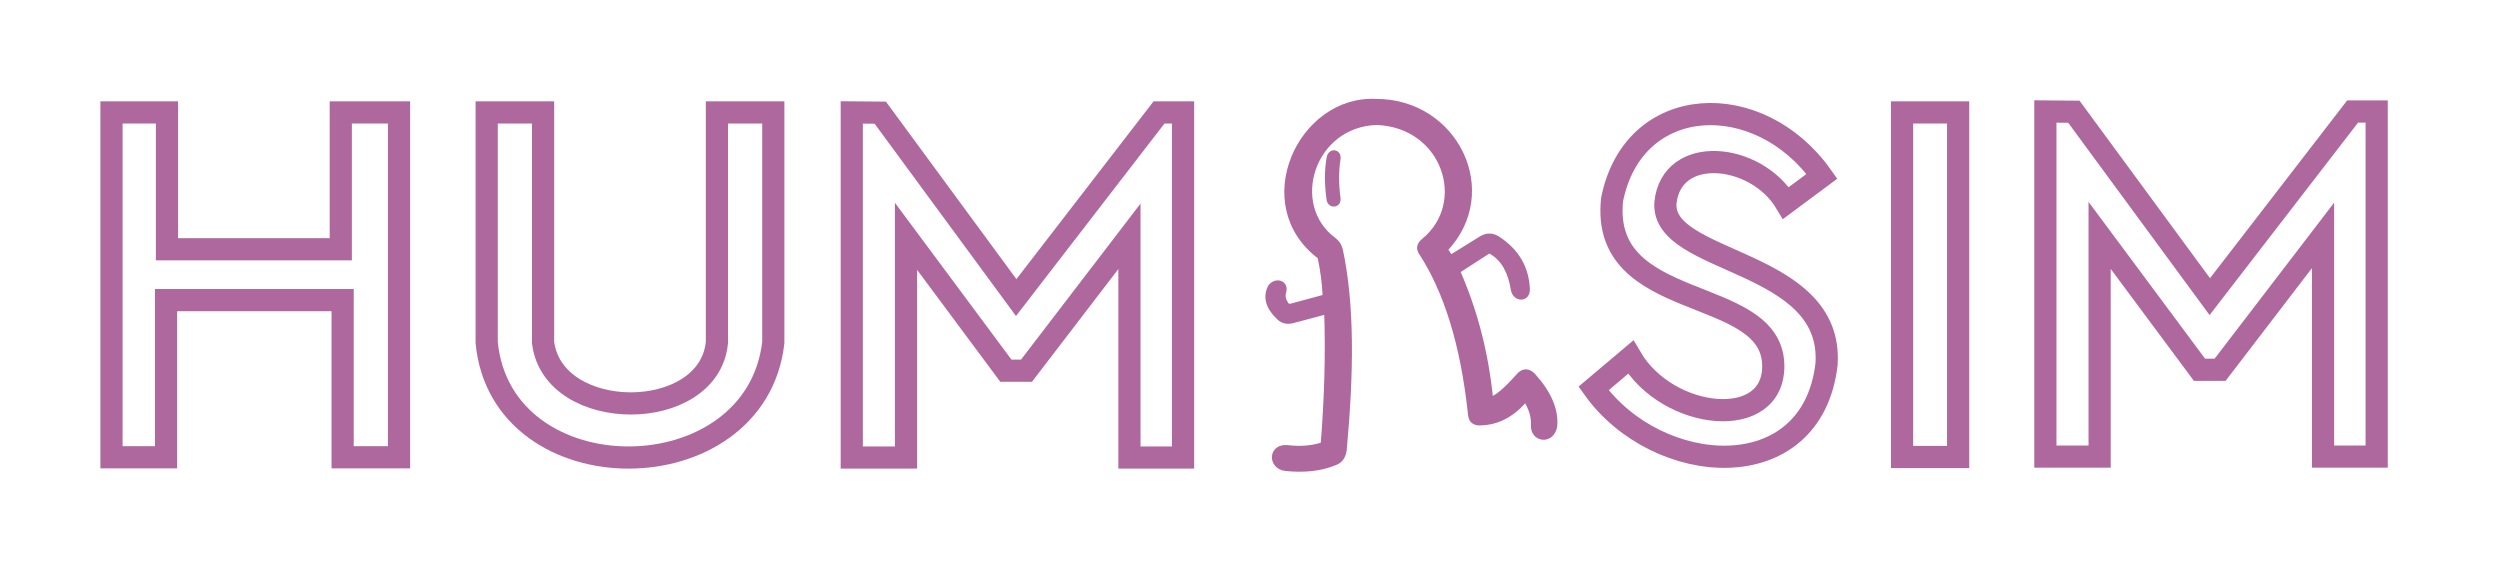
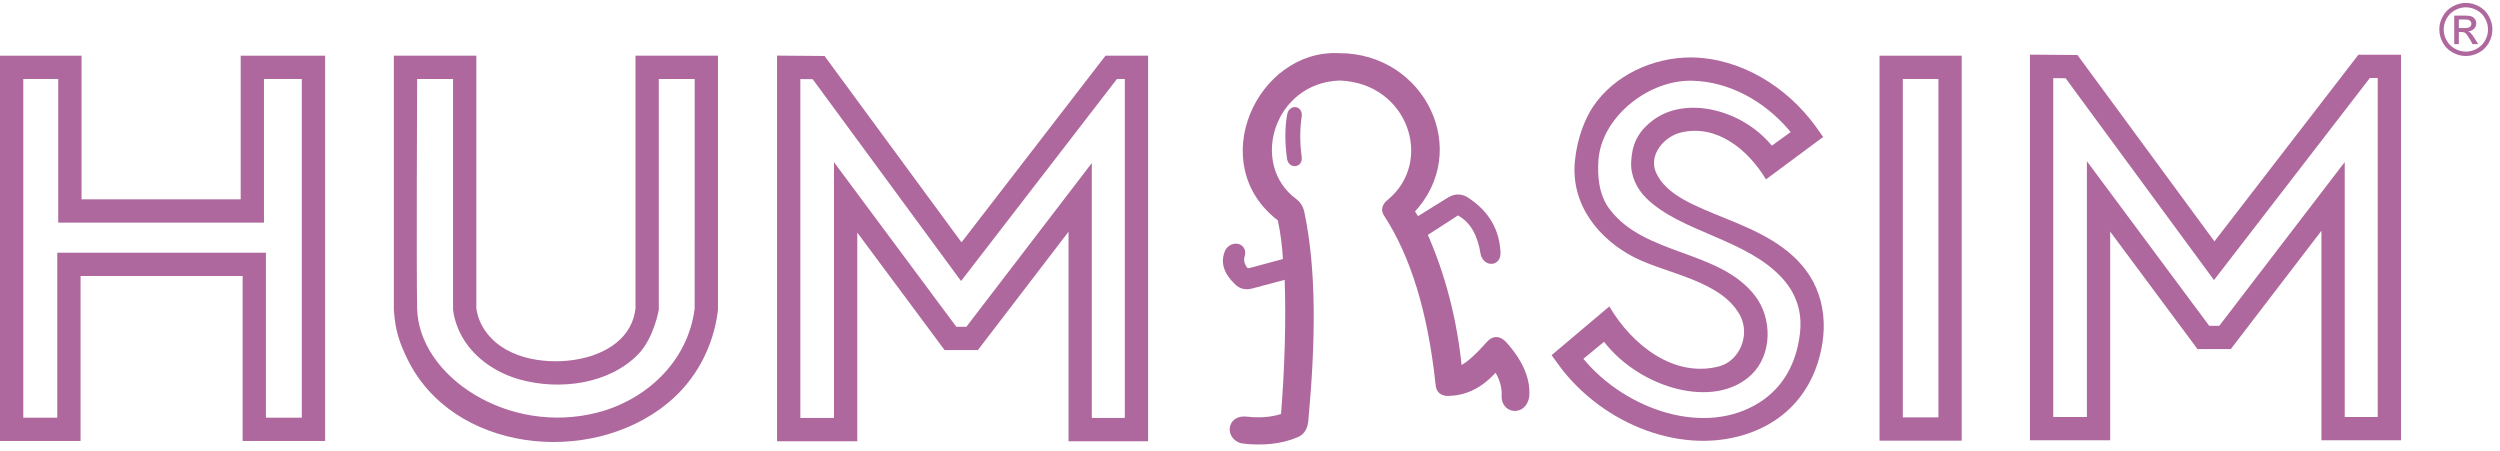
- <svg xmlns="http://www.w3.org/2000/svg" width="100%" height="100%" viewBox="0 0 169 39" version="1.1" xml:space="preserve" style="fill-rule:evenodd;clip-rule:evenodd;stroke-miterlimit:10;">
+ <svg xmlns="http://www.w3.org/2000/svg" width="100%" height="100%" viewBox="0 0 161 29" version="1.1" xml:space="preserve" style="fill-rule:evenodd;clip-rule:evenodd;stroke-linejoin:round;stroke-miterlimit:2;">
  <g id="图层-3">
-     <path d="M32.9,7.6l3.813,0l0,15.565c0.699,5.477 11.199,5.477 11.75,0l0,-15.565l3.812,0l0,15.565c-1.197,10.311 -18.364,10.394 -19.375,0l0,-15.565Z" style="fill:none;fill-rule:nonzero;stroke:#ae689d;stroke-width:1.5px;" />
-     <path d="M86.867,31.645c-0.984,-0.156 -0.935,-1.498 0.197,-1.362c0.845,0.096 1.65,0.043 2.402,-0.214c0.246,-3.1 0.342,-6.119 0.236,-9.028l-2.343,0.623c-0.366,0.091 -0.666,0.009 -0.905,-0.234c-0.703,-0.668 -0.893,-1.336 -0.571,-2.004c0.351,-0.506 1.082,-0.292 0.866,0.331c-0.072,0.275 -0.016,0.565 0.216,0.876c0.077,0.086 0.191,0.108 0.335,0.077l2.304,-0.622c-0.041,-0.962 -0.165,-1.873 -0.355,-2.744c-4.686,-3.502 -1.338,-10.74 3.781,-10.467c5.355,-0.008 8.348,6.109 4.646,9.981l0.374,0.584l2.068,-1.284c0.322,-0.2 0.668,-0.262 1.063,-0.039c1.414,0.908 1.978,2.072 2.048,3.385c0.054,0.735 -0.773,0.735 -0.906,0.078c-0.182,-1.175 -0.639,-2.067 -1.477,-2.568c-0.117,-0.084 -0.235,-0.079 -0.354,0.019l-1.989,1.284c1.188,2.685 1.939,5.582 2.245,8.697c0.393,-0.043 1.07,-0.635 1.91,-1.576c0.294,-0.35 0.613,-0.387 0.964,-0.039c1.059,1.17 1.553,2.306 1.457,3.405c-0.187,1.08 -1.457,0.89 -1.397,-0.058c0.027,-0.53 -0.119,-1.04 -0.394,-1.537c-0.1,-0.179 -0.228,-0.198 -0.394,0c-0.902,0.965 -1.861,1.344 -2.855,1.362c-0.384,0.003 -0.581,-0.184 -0.61,-0.545c-0.509,-4.804 -1.656,-8.356 -3.308,-10.915c-0.237,-0.313 -0.149,-0.579 0.138,-0.817c3.15,-2.569 1.417,-7.861 -3.19,-8.036c-4.41,0.136 -6.104,5.623 -2.914,7.977c0.214,0.157 0.358,0.378 0.433,0.662c0.809,3.788 0.726,8.389 0.276,13.328c-0.024,0.527 -0.212,0.887 -0.61,1.031c-1.013,0.426 -2.157,0.518 -3.387,0.389" style="fill:#ae689d;fill-rule:nonzero;stroke:#ae689d;stroke-width:0.38px;stroke-linejoin:round;stroke-miterlimit:2;" />
-     <path d="M89.867,10.665c0.096,-0.469 0.63,-0.396 0.563,0.081c-0.135,0.864 -0.121,1.752 0,2.658c0.06,0.455 -0.489,0.499 -0.563,0.088c-0.141,-0.979 -0.156,-1.925 0,-2.827" style="fill:#ae689d;fill-rule:nonzero;stroke:#ae689d;stroke-width:0.38px;stroke-linejoin:round;stroke-miterlimit:2;" />
-     <path d="M7.537,7.6l3.75,0l0,9.25l11.75,0l0,-9.25l3.937,0l0,23.312l-3.812,0l0,-10.624l-11.937,0l0,10.624l-3.688,0l0,-23.312Z" style="fill:none;fill-rule:nonzero;stroke:#ae689d;stroke-width:1.5px;" />
-     <path d="M57.579,7.6l0,23.329l3.667,0l0,-14.954l6.75,9.083l1.396,0l6.958,-9.083l0,14.954l3.625,0l0,-23.329l-1.625,0l-9.656,12.516l-9.188,-12.5l-1.927,-0.016Z" style="fill:none;fill-rule:nonzero;stroke:#ae689d;stroke-width:1.5px;" />
-     <path d="M123.162,11.919l-2.429,1.802c-2.038,-3.408 -7.758,-3.957 -8.15,0c-0.274,4.193 11.363,3.723 10.892,10.893c-0.979,8.463 -11.441,7.679 -15.75,1.645l2.507,-2.115c2.508,4.31 9.795,5.054 9.639,0.47c-0.196,-5.407 -11.715,-3.409 -10.893,-11.128c1.45,-7.248 9.952,-7.562 14.184,-1.567Z" style="fill:none;fill-rule:nonzero;stroke:#ae689d;stroke-width:1.5px;" />
-     <rect x="128.579" y="7.6" width="3.792" height="23.292" style="fill:none;stroke:#ae689d;stroke-width:1.5px;" />
-     <path d="M138.267,7.537l0,23.329l3.667,0l0,-14.954l6.75,9.083l1.396,0l6.958,-9.083l0,14.954l3.625,0l0,-23.329l-1.625,0l-9.656,12.516l-9.188,-12.5l-1.927,-0.016Z" style="fill:none;fill-rule:nonzero;stroke:#ae689d;stroke-width:1.5px;" />
+     <path d="M46.225,20.053c-0.288,2.292 -1.423,4.444 -3.243,5.926c-5.035,4.104 -13.881,3.123 -16.771,-2.91c-0.469,-0.98 -0.76,-1.744 -0.848,-3.13l0,-16.352l5.313,0l0,16.264c0.036,0.27 0.107,0.537 0.209,0.789c0.065,0.164 0.145,0.322 0.237,0.472c1.184,1.945 3.831,2.367 5.853,2.065c1.756,-0.262 3.552,-1.186 3.909,-3.041c0.022,-0.113 0.042,-0.275 0.042,-0.275l0,-16.274l5.312,0l0,16.359c-0.004,0.036 -0.009,0.072 -0.013,0.107Zm-19.362,-14.966c0,0 -0.052,12.442 0,14.777c0.097,4.369 5.876,8.197 11.638,6.698c3.087,-0.803 5.803,-3.256 6.235,-6.691c0,0 0.002,-14.784 0.002,-14.784l-2.312,0l0,14.855c0,0 -0.303,1.815 -1.317,2.862c-1.885,1.947 -5.085,2.345 -7.628,1.638c-1.341,-0.372 -2.606,-1.157 -3.423,-2.29c-0.454,-0.629 -0.77,-1.366 -0.882,-2.2l0,-14.865l-2.313,0Z" style="fill:#ae689d;" />
+     <path d="M80.08,28.382c-0.984,-0.156 -0.935,-1.498 0.197,-1.362c0.845,0.096 1.65,0.043 2.402,-0.214c0.246,-3.1 0.342,-6.119 0.236,-9.028l-2.343,0.623c-0.366,0.091 -0.666,0.009 -0.905,-0.234c-0.703,-0.668 -0.893,-1.336 -0.571,-2.004c0.351,-0.506 1.082,-0.292 0.866,0.331c-0.072,0.275 -0.016,0.565 0.216,0.876c0.077,0.086 0.191,0.108 0.335,0.077l2.304,-0.622c-0.041,-0.962 -0.165,-1.873 -0.355,-2.744c-4.686,-3.502 -1.338,-10.74 3.781,-10.467c5.355,-0.008 8.348,6.109 4.646,9.981l0.374,0.584l2.068,-1.284c0.322,-0.2 0.668,-0.262 1.063,-0.039c1.414,0.908 1.978,2.072 2.048,3.385c0.054,0.735 -0.773,0.735 -0.906,0.078c-0.182,-1.175 -0.639,-2.067 -1.477,-2.568c-0.117,-0.084 -0.235,-0.079 -0.354,0.019l-1.989,1.284c1.188,2.685 1.939,5.582 2.245,8.697c0.393,-0.043 1.07,-0.635 1.91,-1.576c0.294,-0.35 0.613,-0.387 0.964,-0.039c1.059,1.17 1.553,2.306 1.457,3.405c-0.187,1.08 -1.457,0.89 -1.397,-0.058c0.027,-0.53 -0.119,-1.04 -0.394,-1.537c-0.1,-0.179 -0.228,-0.198 -0.394,0c-0.902,0.965 -1.861,1.344 -2.855,1.362c-0.384,0.003 -0.581,-0.184 -0.61,-0.545c-0.509,-4.804 -1.656,-8.356 -3.308,-10.915c-0.237,-0.313 -0.149,-0.579 0.138,-0.817c3.15,-2.569 1.417,-7.861 -3.19,-8.036c-4.41,0.136 -6.104,5.623 -2.914,7.977c0.214,0.157 0.358,0.378 0.433,0.662c0.809,3.788 0.726,8.389 0.276,13.328c-0.024,0.527 -0.212,0.887 -0.61,1.031c-1.013,0.426 -2.157,0.518 -3.387,0.389" style="fill:#ae689d;fill-rule:nonzero;stroke:#ae689d;stroke-width:0.38px;" />
+     <path d="M83.079,7.402c0.096,-0.469 0.63,-0.396 0.563,0.081c-0.135,0.864 -0.121,1.752 0,2.658c0.06,0.455 -0.489,0.499 -0.563,0.088c-0.141,-0.979 -0.156,-1.925 0,-2.827" style="fill:#ae689d;fill-rule:nonzero;stroke:#ae689d;stroke-width:0.38px;" />
+     <path d="M15.625,28.399l0,-10.624l-10.437,0l0,10.624l-5.188,0l0,-24.812l5.25,0l0,9.25l10.25,0l0,-9.25l5.437,0l0,24.812l-5.312,0Zm-14.125,-23.312l0,21.812l2.188,0l0,-10.624l13.437,0l0,10.624l2.312,0l0,-21.812l-2.437,0l0,9.25l-13.25,0l0,-9.25l-2.25,0Z" style="fill:#ae689d;" />
+     <path d="M53.101,3.606l8.82,12l9.273,-12.019l2.744,0l0,24.829l-5.125,0l0,-13.492l-5.838,7.621l-2.143,0l-5.623,-7.567l0,13.438l-5.167,0l0,-24.835c1.019,0.008 2.039,0.017 3.059,0.025Zm9.133,17.439l8.079,-10.546l0,16.417l2.125,0l0,-21.829l-0.507,0l-10.039,13.012l-9.555,-12.999l-0.795,-0.007l0,21.823l2.167,0l0,-16.471l7.877,10.6l0.648,0Z" style="fill:#ae689d;" />
+     <path d="M108.916,3.698c3.179,0.04 6.162,1.883 8.019,4.451l0.477,0.671l-3.682,2.732c-1.177,-1.949 -3.183,-3.564 -5.474,-3.02c-1.106,0.263 -2.118,1.47 -1.6,2.599c1.324,2.89 7.405,2.769 9.883,6.617c0.656,1.019 0.951,2.244 0.907,3.466c-0.071,1.967 -1.004,5.288 -4.708,6.647c-4.287,1.572 -9.537,-0.51 -12.356,-4.354l-0.459,-0.636l3.718,-3.137c1.47,2.501 4.173,4.613 7.063,3.862c1.313,-0.341 2.052,-2.026 1.338,-3.319c-1.226,-2.221 -4.753,-2.658 -6.795,-3.705c-2.243,-1.15 -4.114,-3.359 -3.821,-6.232c0.159,-1.548 0.699,-2.773 1.168,-3.473c1.345,-2.009 3.851,-3.177 6.322,-3.169Zm-0.133,1.501c-2.796,0.04 -5.65,2.443 -5.841,5.093c-0.069,0.96 -0.013,2.215 0.718,3.182c2.278,3.012 7.075,2.599 9.363,5.573c1.126,1.463 1.111,3.794 -0.229,5.08c-2.376,2.278 -7.182,0.878 -9.493,-2.116c0,0 -1.332,1.096 -1.332,1.096c2.723,3.291 7.869,5.077 11.4,2.773c1.465,-0.955 2.328,-2.473 2.551,-4.433c0.097,-0.85 0.052,-2.25 -1.182,-3.576c-2.314,-2.486 -6.477,-2.923 -8.709,-5.1c-0.636,-0.62 -1.035,-1.485 -0.981,-2.373c0.061,-1.017 0.336,-1.837 1.386,-2.641c2.121,-1.623 5.775,-0.701 7.672,1.624l1.213,-0.876c-0.045,-0.055 -0.091,-0.109 -0.137,-0.164c-1.566,-1.822 -3.815,-3.09 -6.217,-3.142c-0.061,-0.001 -0.122,-0.001 -0.182,0Z" style="fill:#ae689d;" />
+     <path d="M126.334,3.587l0,24.792l-5.292,0l0,-24.792l5.292,0Zm-3.792,1.5l0,21.792l2.292,0l0,-21.792l-2.292,0Z" style="fill:#ae689d;" />
+     <path d="M133.788,3.543l8.821,12.001l9.273,-12.02l2.743,0l0,24.829l-5.125,0l0,-13.491l-5.838,7.62l-2.143,0l-5.623,-7.566l0,13.437l-5.167,0l0,-24.835c1.02,0.009 2.039,0.017 3.059,0.025Zm9.134,17.439l8.078,-10.545l0,16.416l2.125,0l0,-21.829l-0.506,0l-10.039,13.013l-9.556,-13l-0.795,-0.006l0,21.822l2.167,0l0,-16.47l7.877,10.599l0.649,0Z" style="fill:#ae689d;" />
+     <path d="M158.803,0.187c0.287,0 0.567,0.074 0.84,0.221c0.274,0.148 0.487,0.358 0.639,0.632c0.153,0.275 0.229,0.561 0.229,0.858c0,0.295 -0.075,0.578 -0.225,0.85c-0.15,0.272 -0.361,0.483 -0.632,0.633c-0.272,0.151 -0.555,0.226 -0.851,0.226c-0.296,0 -0.58,-0.075 -0.851,-0.226c-0.271,-0.15 -0.483,-0.361 -0.634,-0.633c-0.151,-0.272 -0.226,-0.555 -0.226,-0.85c0,-0.297 0.076,-0.583 0.23,-0.858c0.153,-0.274 0.367,-0.484 0.64,-0.632c0.273,-0.147 0.554,-0.221 0.841,-0.221Zm0,0.284c-0.241,0 -0.474,0.061 -0.702,0.184c-0.227,0.123 -0.405,0.299 -0.533,0.528c-0.129,0.229 -0.193,0.467 -0.193,0.715c0,0.246 0.063,0.482 0.189,0.708c0.126,0.226 0.303,0.402 0.529,0.528c0.227,0.126 0.463,0.19 0.71,0.19c0.246,0 0.482,-0.064 0.709,-0.19c0.227,-0.126 0.403,-0.302 0.528,-0.528c0.125,-0.226 0.188,-0.462 0.188,-0.708c0,-0.248 -0.064,-0.486 -0.191,-0.715c-0.128,-0.229 -0.306,-0.405 -0.534,-0.528c-0.228,-0.123 -0.462,-0.184 -0.7,-0.184Zm-0.75,2.372l0,-1.84l0.632,0c0.216,0 0.372,0.017 0.469,0.051c0.097,0.034 0.174,0.093 0.231,0.178c0.057,0.085 0.086,0.174 0.086,0.27c0,0.134 -0.048,0.251 -0.144,0.351c-0.096,0.1 -0.223,0.155 -0.382,0.168c0.065,0.027 0.118,0.059 0.157,0.097c0.074,0.073 0.164,0.194 0.272,0.365l0.224,0.36l-0.363,0l-0.163,-0.29c-0.128,-0.228 -0.232,-0.371 -0.31,-0.428c-0.054,-0.042 -0.134,-0.064 -0.238,-0.064l-0.175,0l0,0.782l-0.296,0Zm0.296,-1.035l0.361,0c0.172,0 0.289,-0.026 0.352,-0.077c0.063,-0.052 0.094,-0.12 0.094,-0.204c0,-0.055 -0.015,-0.104 -0.045,-0.147c-0.03,-0.043 -0.072,-0.075 -0.126,-0.096c-0.054,-0.021 -0.153,-0.032 -0.298,-0.032l-0.338,0l0,0.556Z" style="fill:#ae689d;fill-rule:nonzero;" />
+     <path d="M158.833,0c0.976,0.024 1.85,0.888 1.866,1.867c0.019,1.217 -1.352,2.255 -2.554,1.809c-1.129,-0.418 -1.625,-2.061 -0.766,-3.041c0.36,-0.412 0.91,-0.639 1.454,-0.635Zm-0.296,2.843c-0.005,0.114 -0.104,0.188 -0.231,0.188c0.029,0.012 0.058,0.024 0.087,0.034c0.29,0.101 0.612,0.089 0.895,-0.029c0,0 -0.139,0.006 -0.208,-0.088c-0.163,-0.265 -0.256,-0.688 -0.542,-0.699c0,0 -0.001,0.356 -0.001,0.594Zm0.23,-2.027c0.371,0.01 0.768,0.151 0.868,0.514c0.076,0.27 -0.046,0.577 -0.278,0.743c0,0 -0.09,-0.069 0.037,0.104c0.049,0.067 0.094,0.136 0.139,0.206l0.205,0.331c0.694,-0.816 -0.216,-2.58 -1.528,-1.904c0,0 0.338,0.003 0.557,0.006Zm-0.906,0.271c-0.376,0.454 -0.375,1.18 0.004,1.625c0,0 0.054,-1.692 -0.004,-1.625Zm0.676,0.353l0,0.18c0.193,0 0.468,0.032 0.429,-0.113c-0.034,-0.129 -0.24,-0.067 -0.429,-0.067Z" style="fill:none;" />
  </g>
</svg>
